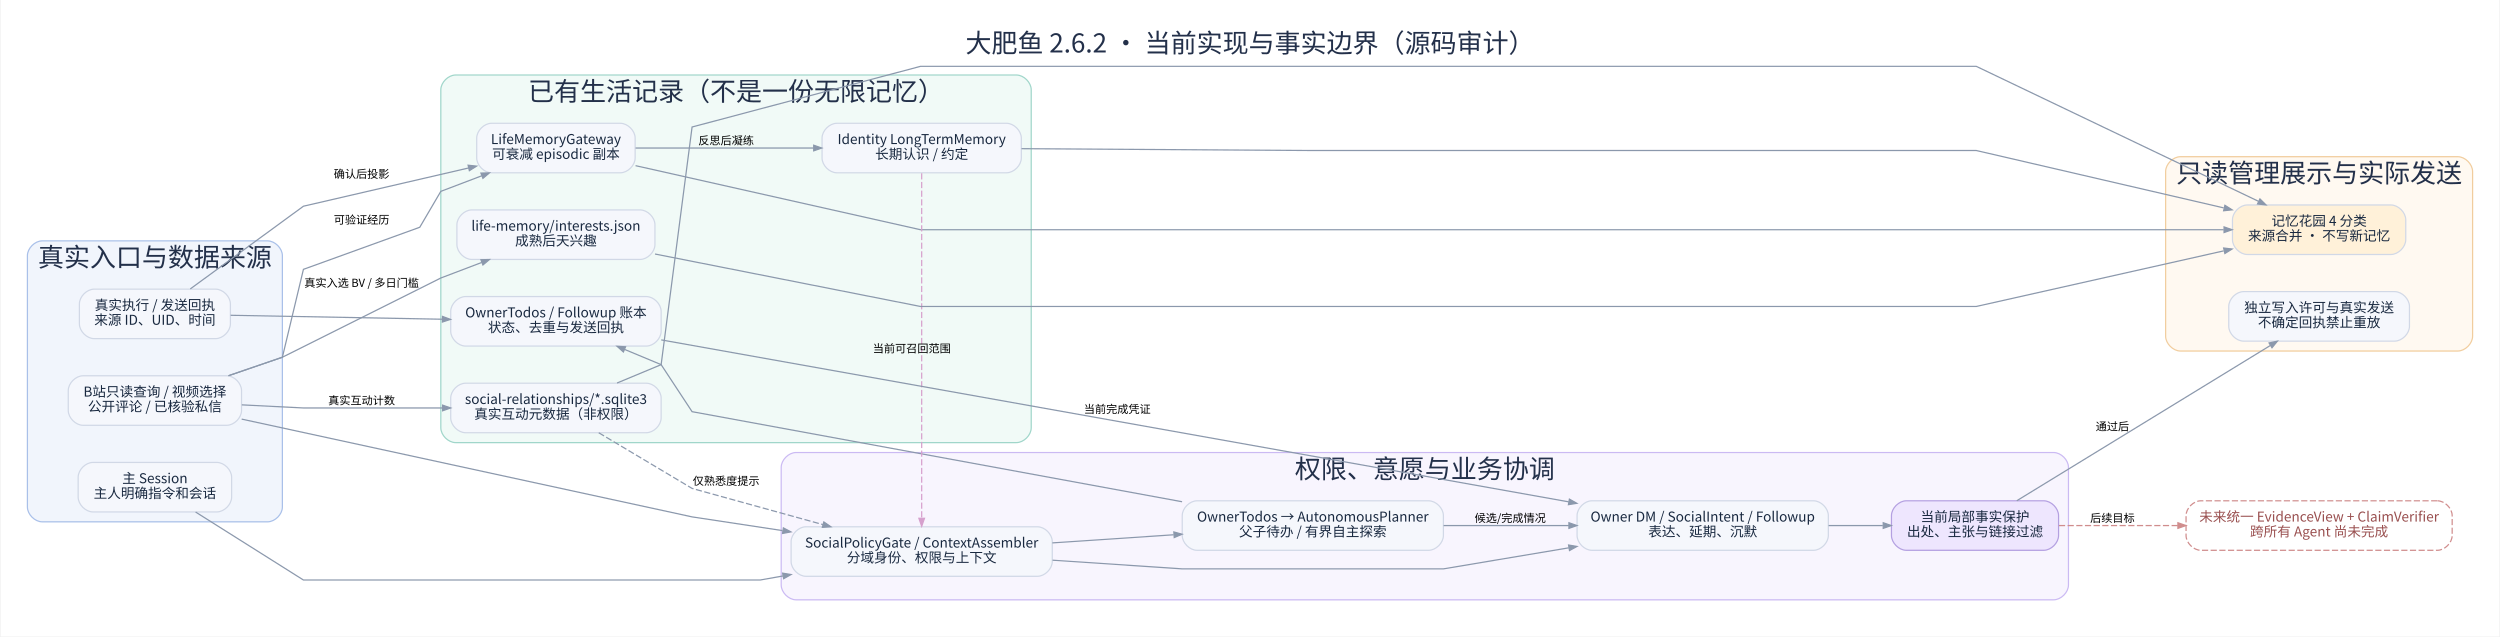
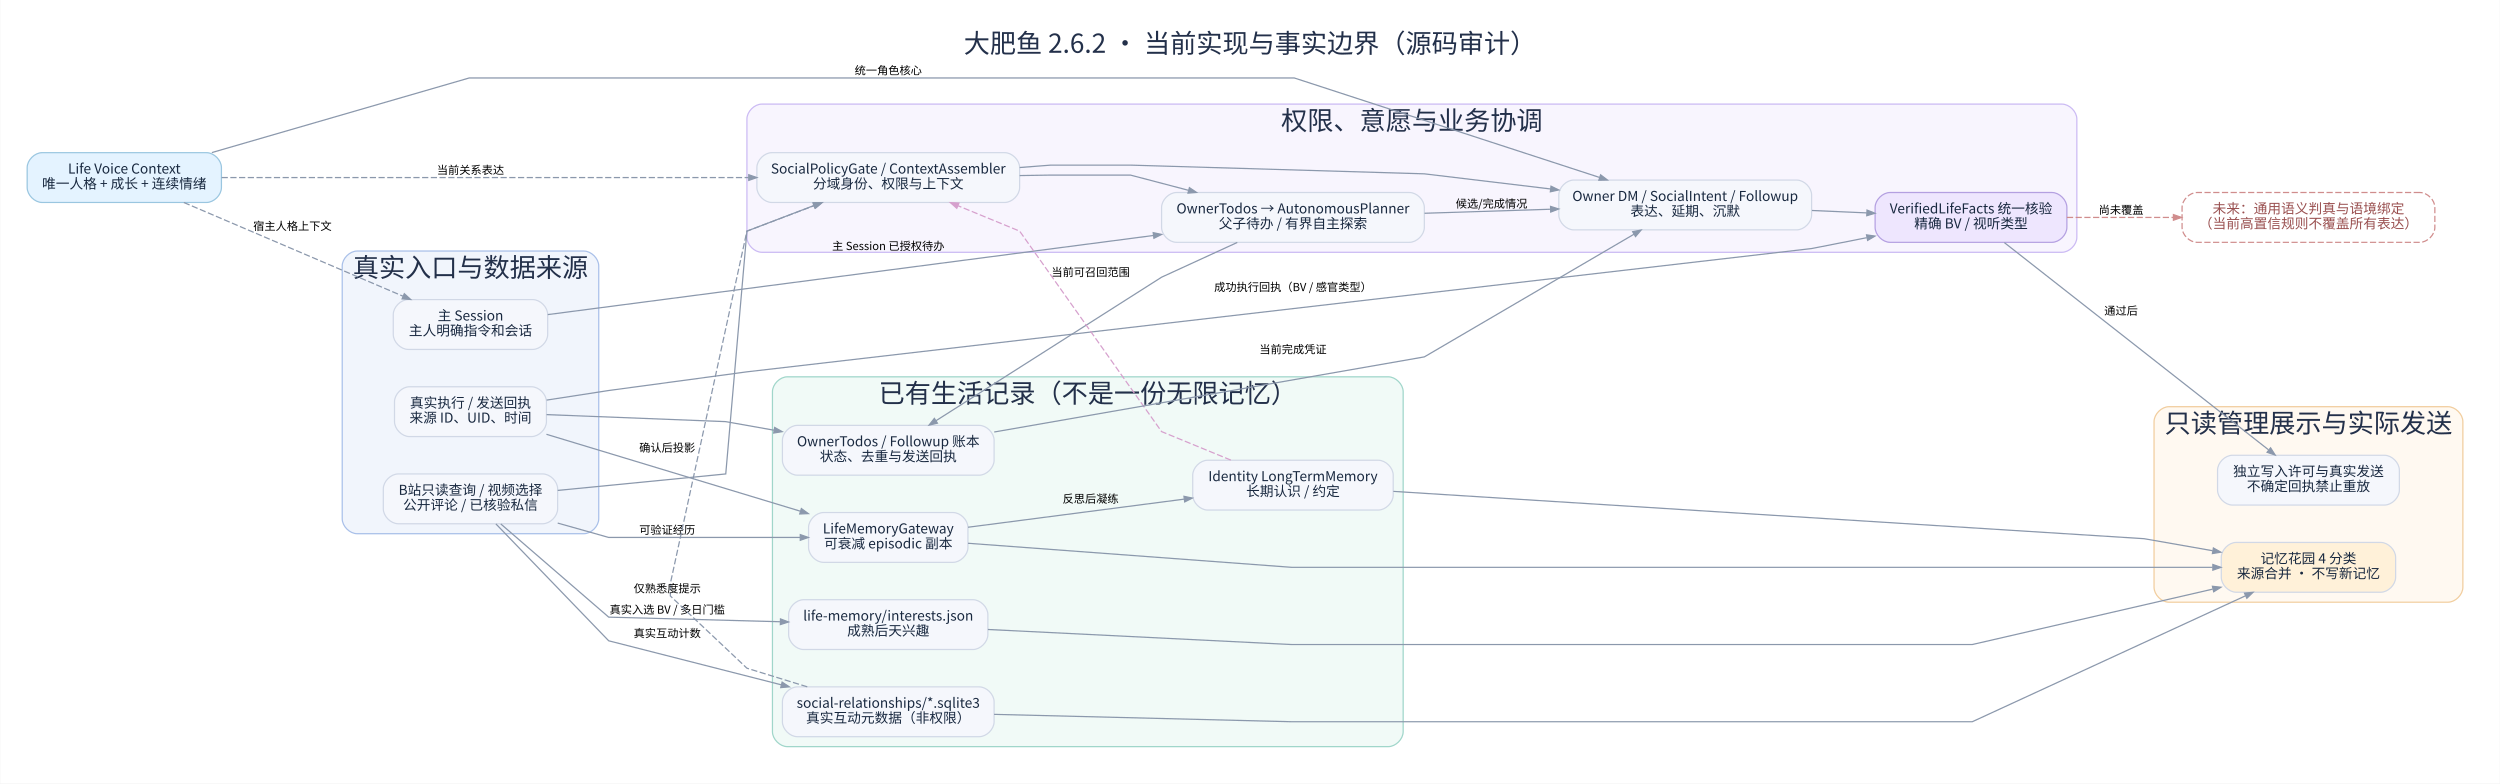
- <svg xmlns="http://www.w3.org/2000/svg" width="2019pt" height="514pt" viewBox="0.00 0.00 2018.70 514.20">
-   <g id="graph0" class="graph" transform="scale(1 1) rotate(0) translate(21.6 492.6)">
-     <polygon fill="#ffffff" stroke="transparent" points="-21.6,21.6 -21.6,-492.6 1997.1,-492.6 1997.1,21.6 -21.6,21.6" />
-     <text text-anchor="middle" x="987.75" y="-450.2" font-family="Noto Sans CJK SC" font-size="21.00" fill="#23304a">大肥鱼 2.6.2 · 当前实现与事实边界（源码审计）</text>
+ <svg xmlns="http://www.w3.org/2000/svg" width="2007pt" height="629pt" viewBox="0.00 0.00 2007.20 629.20">
+   <g id="graph0" class="graph" transform="scale(1 1) rotate(0) translate(21.6 607.6)">
+     <polygon fill="#ffffff" stroke="transparent" points="-21.6,21.6 -21.6,-607.6 1985.6,-607.6 1985.6,21.6 -21.6,21.6" />
+     <text text-anchor="middle" x="982" y="-565.2" font-family="Noto Sans CJK SC" font-size="21.00" fill="#23304a">大肥鱼 2.6.2 · 当前实现与事实边界（源码审计）</text>
    <g id="clust1" class="cluster">
-       <path fill="#f1f5fc" stroke="#a9c0e9" d="M12,-71C12,-71 194,-71 194,-71 200,-71 206,-77 206,-83 206,-83 206,-286 206,-286 206,-292 200,-298 194,-298 194,-298 12,-298 12,-298 6,-298 0,-292 0,-286 0,-286 0,-83 0,-83 0,-77 6,-71 12,-71" />
-       <text text-anchor="middle" x="103" y="-277.2" font-family="Noto Sans CJK SC" font-size="21.00" fill="#23304a">真实入口与数据来源</text>
+       <path fill="#f1f5fc" stroke="#a9c0e9" d="M265,-179C265,-179 447,-179 447,-179 453,-179 459,-185 459,-191 459,-191 459,-394 459,-394 459,-400 453,-406 447,-406 447,-406 265,-406 265,-406 259,-406 253,-400 253,-394 253,-394 253,-191 253,-191 253,-185 259,-179 265,-179" />
+       <text text-anchor="middle" x="356" y="-385.2" font-family="Noto Sans CJK SC" font-size="21.00" fill="#23304a">真实入口与数据来源</text>
    </g>
    <g id="clust2" class="cluster">
-       <path fill="#f8f5fe" stroke="#cbbaf3" d="M621,-8C621,-8 1637,-8 1637,-8 1643,-8 1649,-14 1649,-20 1649,-20 1649,-115 1649,-115 1649,-121 1643,-127 1637,-127 1637,-127 621,-127 621,-127 615,-127 609,-121 609,-115 609,-115 609,-20 609,-20 609,-14 615,-8 621,-8" />
-       <text text-anchor="middle" x="1129" y="-106.2" font-family="Noto Sans CJK SC" font-size="21.00" fill="#23304a">权限、意愿与业务协调</text>
+       <path fill="#f8f5fe" stroke="#cbbaf3" d="M590,-405C590,-405 1634,-405 1634,-405 1640,-405 1646,-411 1646,-417 1646,-417 1646,-512 1646,-512 1646,-518 1640,-524 1634,-524 1634,-524 590,-524 590,-524 584,-524 578,-518 578,-512 578,-512 578,-417 578,-417 578,-411 584,-405 590,-405" />
+       <text text-anchor="middle" x="1112" y="-503.2" font-family="Noto Sans CJK SC" font-size="21.00" fill="#23304a">权限、意愿与业务协调</text>
    </g>
    <g id="clust3" class="cluster">
-       <path fill="#f1faf7" stroke="#a0d6ca" d="M346,-135C346,-135 799,-135 799,-135 805,-135 811,-141 811,-147 811,-147 811,-420 811,-420 811,-426 805,-432 799,-432 799,-432 346,-432 346,-432 340,-432 334,-426 334,-420 334,-420 334,-147 334,-147 334,-141 340,-135 346,-135" />
-       <text text-anchor="middle" x="572.5" y="-411.2" font-family="Noto Sans CJK SC" font-size="21.00" fill="#23304a">已有生活记录（不是一份无限记忆）</text>
+       <path fill="#f1faf7" stroke="#a0d6ca" d="M610.5,-8C610.5,-8 1093,-8 1093,-8 1099,-8 1105,-14 1105,-20 1105,-20 1105,-293 1105,-293 1105,-299 1099,-305 1093,-305 1093,-305 610.5,-305 610.5,-305 604.5,-305 598.5,-299 598.5,-293 598.5,-293 598.5,-20 598.5,-20 598.5,-14 604.5,-8 610.5,-8" />
+       <text text-anchor="middle" x="851.75" y="-284.2" font-family="Noto Sans CJK SC" font-size="21.00" fill="#23304a">已有生活记录（不是一份无限记忆）</text>
    </g>
    <g id="clust4" class="cluster">
-       <path fill="#fff9f1" stroke="#f1cd9e" d="M1739.5,-209C1739.5,-209 1963.5,-209 1963.5,-209 1969.5,-209 1975.5,-215 1975.5,-221 1975.5,-221 1975.5,-354 1975.5,-354 1975.5,-360 1969.5,-366 1963.5,-366 1963.5,-366 1739.5,-366 1739.5,-366 1733.5,-366 1727.5,-360 1727.5,-354 1727.5,-354 1727.5,-221 1727.5,-221 1727.5,-215 1733.5,-209 1739.5,-209" />
-       <text text-anchor="middle" x="1851.5" y="-345.2" font-family="Noto Sans CJK SC" font-size="21.00" fill="#23304a">只读管理展示与实际发送</text>
+       <path fill="#fff9f1" stroke="#f1cd9e" d="M1720,-124C1720,-124 1944,-124 1944,-124 1950,-124 1956,-130 1956,-136 1956,-136 1956,-269 1956,-269 1956,-275 1950,-281 1944,-281 1944,-281 1720,-281 1720,-281 1714,-281 1708,-275 1708,-269 1708,-269 1708,-136 1708,-136 1708,-130 1714,-124 1720,-124" />
+       <text text-anchor="middle" x="1832" y="-260.2" font-family="Noto Sans CJK SC" font-size="21.00" fill="#23304a">只读管理展示与实际发送</text>
    </g>
    <g id="node1" class="node">
-       <path fill="#f5f7fc" stroke="#d1d8e6" d="M161,-189C161,-189 45,-189 45,-189 39,-189 33,-183 33,-177 33,-177 33,-161 33,-161 33,-155 39,-149 45,-149 45,-149 161,-149 161,-149 167,-149 173,-155 173,-161 173,-161 173,-177 173,-177 173,-183 167,-189 161,-189" />
-       <text text-anchor="middle" x="103" y="-172.2" font-family="Noto Sans CJK SC" font-size="11.00" fill="#18283f">B站只读查询 / 视频选择</text>
-       <text text-anchor="middle" x="103" y="-160.2" font-family="Noto Sans CJK SC" font-size="11.00" fill="#18283f">公开评论 / 已核验私信</text>
+       <path fill="#f5f7fc" stroke="#d1d8e6" d="M414,-227C414,-227 298,-227 298,-227 292,-227 286,-221 286,-215 286,-215 286,-199 286,-199 286,-193 292,-187 298,-187 298,-187 414,-187 414,-187 420,-187 426,-193 426,-199 426,-199 426,-215 426,-215 426,-221 420,-227 414,-227" />
+       <text text-anchor="middle" x="356" y="-210.2" font-family="Noto Sans CJK SC" font-size="11.00" fill="#18283f">B站只读查询 / 视频选择</text>
+       <text text-anchor="middle" x="356" y="-198.2" font-family="Noto Sans CJK SC" font-size="11.00" fill="#18283f">公开评论 / 已核验私信</text>
    </g>
    <g id="node4" class="node">
-       <path fill="#f5f7fc" stroke="#d1d8e6" d="M816,-67C816,-67 629,-67 629,-67 623,-67 617,-61 617,-55 617,-55 617,-39 617,-39 617,-33 623,-27 629,-27 629,-27 816,-27 816,-27 822,-27 828,-33 828,-39 828,-39 828,-55 828,-55 828,-61 822,-67 816,-67" />
-       <text text-anchor="middle" x="722.5" y="-50.2" font-family="Noto Sans CJK SC" font-size="11.00" fill="#18283f">SocialPolicyGate / ContextAssembler</text>
-       <text text-anchor="middle" x="722.5" y="-38.2" font-family="Noto Sans CJK SC" font-size="11.00" fill="#18283f">分域身份、权限与上下文</text>
+       <path fill="#f5f7fc" stroke="#d1d8e6" d="M785,-485C785,-485 598,-485 598,-485 592,-485 586,-479 586,-473 586,-473 586,-457 586,-457 586,-451 592,-445 598,-445 598,-445 785,-445 785,-445 791,-445 797,-451 797,-457 797,-457 797,-473 797,-473 797,-479 791,-485 785,-485" />
+       <text text-anchor="middle" x="691.5" y="-468.2" font-family="Noto Sans CJK SC" font-size="11.00" fill="#18283f">SocialPolicyGate / ContextAssembler</text>
+       <text text-anchor="middle" x="691.5" y="-456.2" font-family="Noto Sans CJK SC" font-size="11.00" fill="#18283f">分域身份、权限与上下文</text>
    </g>
    <g id="edge1" class="edge">
-       <path fill="none" stroke="#8b98ac" d="M173.09,-154C295.34,-127.46 537,-75 537,-75 537,-75 571.14,-69.82 610.06,-63.91" />
-       <polygon fill="#8b98ac" stroke="#8b98ac" points="610.77,-66.11 616.85,-62.88 610.08,-61.61 610.77,-66.11" />
+       <path fill="none" stroke="#8b98ac" d="M426.07,-213.77C485.25,-219.57 561,-227 561,-227 561,-227 578,-422 578,-422 578,-422 604.44,-432.11 631.69,-442.52" />
+       <polygon fill="#8b98ac" stroke="#8b98ac" points="630.99,-444.69 637.87,-444.88 632.61,-440.44 630.99,-444.69" />
    </g>
    <g id="node8" class="node">
-       <path fill="#f5f7fc" stroke="#d1d8e6" d="M479,-393C479,-393 375,-393 375,-393 369,-393 363,-387 363,-381 363,-381 363,-365 363,-365 363,-359 369,-353 375,-353 375,-353 479,-353 479,-353 485,-353 491,-359 491,-365 491,-365 491,-381 491,-381 491,-387 485,-393 479,-393" />
-       <text text-anchor="middle" x="427" y="-376.2" font-family="Noto Sans CJK SC" font-size="11.00" fill="#18283f">LifeMemoryGateway</text>
-       <text text-anchor="middle" x="427" y="-364.2" font-family="Noto Sans CJK SC" font-size="11.00" fill="#18283f">可衰减 episodic 副本</text>
+       <path fill="#f5f7fc" stroke="#d1d8e6" d="M743.5,-196C743.5,-196 639.5,-196 639.5,-196 633.5,-196 627.5,-190 627.5,-184 627.5,-184 627.5,-168 627.5,-168 627.5,-162 633.5,-156 639.5,-156 639.5,-156 743.5,-156 743.5,-156 749.5,-156 755.5,-162 755.5,-168 755.5,-168 755.5,-184 755.5,-184 755.5,-190 749.5,-196 743.5,-196" />
+       <text text-anchor="middle" x="691.5" y="-179.2" font-family="Noto Sans CJK SC" font-size="11.00" fill="#18283f">LifeMemoryGateway</text>
+       <text text-anchor="middle" x="691.5" y="-167.2" font-family="Noto Sans CJK SC" font-size="11.00" fill="#18283f">可衰减 episodic 副本</text>
    </g>
    <g id="edge5" class="edge">
-       <path fill="none" stroke="#8b98ac" d="M162.45,-189.06C185.24,-196.88 206,-204 206,-204 206,-204 223,-275 223,-275 223,-275 317,-309 317,-309 317,-309 334,-338 334,-338 334,-338 349.12,-343.75 367.09,-350.59" />
-       <polygon fill="#8b98ac" stroke="#8b98ac" points="366.4,-352.76 373.28,-352.94 368.02,-348.51 366.4,-352.76" />
-       <text text-anchor="middle" x="270" y="-311.8" font-family="Noto Sans CJK SC" font-size="9.00">可验证经历</text>
+       <path fill="none" stroke="#8b98ac" d="M426.04,-187.54C448.14,-181.31 467,-176 467,-176 467,-176 555.1,-176 620.68,-176" />
+       <polygon fill="#8b98ac" stroke="#8b98ac" points="620.85,-178.28 627.35,-176 620.85,-173.73 620.85,-178.28" />
+       <text text-anchor="middle" x="514" y="-178.8" font-family="Noto Sans CJK SC" font-size="9.00">可验证经历</text>
    </g>
    <g id="node10" class="node">
-       <path fill="#f5f7fc" stroke="#d1d8e6" d="M495,-323C495,-323 359,-323 359,-323 353,-323 347,-317 347,-311 347,-311 347,-295 347,-295 347,-289 353,-283 359,-283 359,-283 495,-283 495,-283 501,-283 507,-289 507,-295 507,-295 507,-311 507,-311 507,-317 501,-323 495,-323" />
-       <text text-anchor="middle" x="427" y="-306.2" font-family="Noto Sans CJK SC" font-size="11.00" fill="#18283f">life-memory/interests.json</text>
-       <text text-anchor="middle" x="427" y="-294.2" font-family="Noto Sans CJK SC" font-size="11.00" fill="#18283f">成熟后天兴趣</text>
+       <path fill="#f5f7fc" stroke="#d1d8e6" d="M759.5,-126C759.5,-126 623.5,-126 623.5,-126 617.5,-126 611.5,-120 611.5,-114 611.5,-114 611.5,-98 611.5,-98 611.5,-92 617.5,-86 623.5,-86 623.5,-86 759.5,-86 759.5,-86 765.5,-86 771.5,-92 771.5,-98 771.5,-98 771.5,-114 771.5,-114 771.5,-120 765.5,-126 759.5,-126" />
+       <text text-anchor="middle" x="691.5" y="-109.2" font-family="Noto Sans CJK SC" font-size="11.00" fill="#18283f">life-memory/interests.json</text>
+       <text text-anchor="middle" x="691.5" y="-97.2" font-family="Noto Sans CJK SC" font-size="11.00" fill="#18283f">成熟后天兴趣</text>
    </g>
    <g id="edge11" class="edge">
-       <path fill="none" stroke="#8b98ac" d="M162.45,-189.06C185.24,-196.88 206,-204 206,-204 206,-204 334,-268 334,-268 334,-268 349.12,-273.75 367.09,-280.59" />
-       <polygon fill="#8b98ac" stroke="#8b98ac" points="366.4,-282.76 373.28,-282.94 368.02,-278.51 366.4,-282.76" />
-       <text text-anchor="middle" x="270" y="-260.8" font-family="Noto Sans CJK SC" font-size="9.00">真实入选 BV / 多日门槛</text>
+       <path fill="none" stroke="#8b98ac" d="M380.33,-186.85C412.62,-158.97 467,-112 467,-112 467,-112 541.56,-110 604.55,-108.31" />
+       <polygon fill="#8b98ac" stroke="#8b98ac" points="604.95,-110.57 611.39,-108.12 604.83,-106.02 604.95,-110.57" />
+       <text text-anchor="middle" x="514" y="-114.8" font-family="Noto Sans CJK SC" font-size="9.00">真实入选 BV / 多日门槛</text>
    </g>
    <g id="node11" class="node">
-       <path fill="#f5f7fc" stroke="#d1d8e6" d="M500,-183C500,-183 354,-183 354,-183 348,-183 342,-177 342,-171 342,-171 342,-155 342,-155 342,-149 348,-143 354,-143 354,-143 500,-143 500,-143 506,-143 512,-149 512,-155 512,-155 512,-171 512,-171 512,-177 506,-183 500,-183" />
-       <text text-anchor="middle" x="427" y="-166.2" font-family="Noto Sans CJK SC" font-size="11.00" fill="#18283f">social-relationships/*.sqlite3</text>
-       <text text-anchor="middle" x="427" y="-154.2" font-family="Noto Sans CJK SC" font-size="11.00" fill="#18283f">真实互动元数据（非权限）</text>
+       <path fill="#f5f7fc" stroke="#d1d8e6" d="M764.5,-56C764.5,-56 618.5,-56 618.5,-56 612.5,-56 606.5,-50 606.5,-44 606.5,-44 606.5,-28 606.5,-28 606.5,-22 612.5,-16 618.5,-16 618.5,-16 764.5,-16 764.5,-16 770.5,-16 776.5,-22 776.5,-28 776.5,-28 776.5,-44 776.5,-44 776.5,-50 770.5,-56 764.5,-56" />
+       <text text-anchor="middle" x="691.5" y="-39.2" font-family="Noto Sans CJK SC" font-size="11.00" fill="#18283f">social-relationships/*.sqlite3</text>
+       <text text-anchor="middle" x="691.5" y="-27.2" font-family="Noto Sans CJK SC" font-size="11.00" fill="#18283f">真实互动元数据（非权限）</text>
    </g>
    <g id="edge12" class="edge">
-       <path fill="none" stroke="#8b98ac" d="M173.22,-165.51C199.4,-164.19 223,-163 223,-163 223,-163 281.29,-163 335.39,-163" />
-       <polygon fill="#8b98ac" stroke="#8b98ac" points="335.47,-165.28 341.97,-163 335.47,-160.73 335.47,-165.28" />
-       <text text-anchor="middle" x="270" y="-165.8" font-family="Noto Sans CJK SC" font-size="9.00">真实互动计数</text>
+       <path fill="none" stroke="#8b98ac" d="M376.41,-186.88C407.99,-154.15 467,-93 467,-93 467,-93 542.35,-73.78 605.55,-57.66" />
+       <polygon fill="#8b98ac" stroke="#8b98ac" points="606.28,-59.83 612.02,-56.02 605.16,-55.42 606.28,-59.83" />
+       <text text-anchor="middle" x="514" y="-95.8" font-family="Noto Sans CJK SC" font-size="9.00">真实互动计数</text>
    </g>
    <g id="node2" class="node">
-       <path fill="#f5f7fc" stroke="#d1d8e6" d="M153,-119C153,-119 53,-119 53,-119 47,-119 41,-113 41,-107 41,-107 41,-91 41,-91 41,-85 47,-79 53,-79 53,-79 153,-79 153,-79 159,-79 165,-85 165,-91 165,-91 165,-107 165,-107 165,-113 159,-119 153,-119" />
-       <text text-anchor="middle" x="103" y="-102.2" font-family="Noto Sans CJK SC" font-size="11.00" fill="#18283f">主 Session</text>
-       <text text-anchor="middle" x="103" y="-90.2" font-family="Noto Sans CJK SC" font-size="11.00" fill="#18283f">主人明确指令和会话</text>
+       <path fill="#f5f7fc" stroke="#d1d8e6" d="M406,-367C406,-367 306,-367 306,-367 300,-367 294,-361 294,-355 294,-355 294,-339 294,-339 294,-333 300,-327 306,-327 306,-327 406,-327 406,-327 412,-327 418,-333 418,-339 418,-339 418,-355 418,-355 418,-361 412,-367 406,-367" />
+       <text text-anchor="middle" x="356" y="-350.2" font-family="Noto Sans CJK SC" font-size="11.00" fill="#18283f">主 Session</text>
+       <text text-anchor="middle" x="356" y="-338.2" font-family="Noto Sans CJK SC" font-size="11.00" fill="#18283f">主人明确指令和会话</text>
+     </g>
+     <g id="node5" class="node">
+       <path fill="#f5f7fc" stroke="#d1d8e6" d="M1110,-453C1110,-453 923,-453 923,-453 917,-453 911,-447 911,-441 911,-441 911,-425 911,-425 911,-419 917,-413 923,-413 923,-413 1110,-413 1110,-413 1116,-413 1122,-419 1122,-425 1122,-425 1122,-441 1122,-441 1122,-447 1116,-453 1110,-453" />
+       <text text-anchor="middle" x="1016.5" y="-436.2" font-family="Noto Sans CJK SC" font-size="11.00" fill="#18283f">OwnerTodos → AutonomousPlanner</text>
+       <text text-anchor="middle" x="1016.5" y="-424.2" font-family="Noto Sans CJK SC" font-size="11.00" fill="#18283f">父子待办 / 有界自主探索</text>
    </g>
    <g id="edge2" class="edge">
-       <path fill="none" stroke="#8b98ac" d="M135.89,-78.9C171.14,-56.69 223,-24 223,-24 223,-24 592,-24 592,-24 592,-24 599.29,-25.3 610.42,-27.27" />
-       <polygon fill="#8b98ac" stroke="#8b98ac" points="610.17,-29.54 616.97,-28.43 610.97,-25.06 610.17,-29.54" />
+       <path fill="none" stroke="#8b98ac" d="M418.06,-354.97C528.86,-369.44 764.45,-400.21 904.41,-418.49" />
+       <polygon fill="#8b98ac" stroke="#8b98ac" points="904.26,-420.77 911,-419.35 904.85,-416.25 904.26,-420.77" />
+       <text text-anchor="middle" x="691.5" y="-406.8" font-family="Noto Sans CJK SC" font-size="9.00">主 Session 已授权待办</text>
    </g>
    <g id="node3" class="node">
-       <path fill="#f5f7fc" stroke="#d1d8e6" d="M152,-259C152,-259 54,-259 54,-259 48,-259 42,-253 42,-247 42,-247 42,-231 42,-231 42,-225 48,-219 54,-219 54,-219 152,-219 152,-219 158,-219 164,-225 164,-231 164,-231 164,-247 164,-247 164,-253 158,-259 152,-259" />
-       <text text-anchor="middle" x="103" y="-242.2" font-family="Noto Sans CJK SC" font-size="11.00" fill="#18283f">真实执行 / 发送回执</text>
-       <text text-anchor="middle" x="103" y="-230.2" font-family="Noto Sans CJK SC" font-size="11.00" fill="#18283f">来源 ID、UID、时间</text>
+       <path fill="#f5f7fc" stroke="#d1d8e6" d="M405,-297C405,-297 307,-297 307,-297 301,-297 295,-291 295,-285 295,-285 295,-269 295,-269 295,-263 301,-257 307,-257 307,-257 405,-257 405,-257 411,-257 417,-263 417,-269 417,-269 417,-285 417,-285 417,-291 411,-297 405,-297" />
+       <text text-anchor="middle" x="356" y="-280.2" font-family="Noto Sans CJK SC" font-size="11.00" fill="#18283f">真实执行 / 发送回执</text>
+       <text text-anchor="middle" x="356" y="-268.2" font-family="Noto Sans CJK SC" font-size="11.00" fill="#18283f">来源 ID、UID、时间</text>
+     </g>
+     <g id="node7" class="node">
+       <path fill="#eee6fe" stroke="#b4a0e1" d="M1626,-453C1626,-453 1496,-453 1496,-453 1490,-453 1484,-447 1484,-441 1484,-441 1484,-425 1484,-425 1484,-419 1490,-413 1496,-413 1496,-413 1626,-413 1626,-413 1632,-413 1638,-419 1638,-425 1638,-425 1638,-441 1638,-441 1638,-447 1632,-453 1626,-453" />
+       <text text-anchor="middle" x="1561" y="-436.2" font-family="Noto Sans CJK SC" font-size="11.00" fill="#18283f">VerifiedLifeFacts 统一核验</text>
+       <text text-anchor="middle" x="1561" y="-424.2" font-family="Noto Sans CJK SC" font-size="11.00" fill="#18283f">精确 BV / 视听类型</text>
+     </g>
+     <g id="edge17" class="edge">
+       <path fill="none" stroke="#8b98ac" d="M417.15,-286.3C442.83,-290.26 467,-294 467,-294 467,-294 578,-309 578,-309 578,-309 1433,-408 1433,-408 1433,-408 1453.12,-411.96 1477.34,-416.73" />
+       <polygon fill="#8b98ac" stroke="#8b98ac" points="1477.11,-419 1483.92,-418.02 1477.99,-414.54 1477.11,-419" />
+       <text text-anchor="middle" x="1016.5" y="-373.8" font-family="Noto Sans CJK SC" font-size="9.00">成功执行回执（BV / 感官类型）</text>
    </g>
    <g id="edge6" class="edge">
-       <path fill="none" stroke="#8b98ac" d="M131.6,-259.18C166.75,-284.88 223,-326 223,-326 223,-326 297.74,-343.31 356.52,-356.91" />
-       <polygon fill="#8b98ac" stroke="#8b98ac" points="356.04,-359.14 362.88,-358.39 357.06,-354.7 356.04,-359.14" />
-       <text text-anchor="middle" x="270" y="-348.8" font-family="Noto Sans CJK SC" font-size="9.00">确认后投影</text>
+       <path fill="none" stroke="#8b98ac" d="M417.01,-258.83C474.28,-241.48 560.52,-215.36 620.8,-197.11" />
+       <polygon fill="#8b98ac" stroke="#8b98ac" points="621.73,-199.21 627.29,-195.14 620.41,-194.85 621.73,-199.21" />
+       <text text-anchor="middle" x="514" y="-244.8" font-family="Noto Sans CJK SC" font-size="9.00">确认后投影</text>
    </g>
    <g id="node12" class="node">
-       <path fill="#f5f7fc" stroke="#d1d8e6" d="M500,-253C500,-253 354,-253 354,-253 348,-253 342,-247 342,-241 342,-241 342,-225 342,-225 342,-219 348,-213 354,-213 354,-213 500,-213 500,-213 506,-213 512,-219 512,-225 512,-225 512,-241 512,-241 512,-247 506,-253 500,-253" />
-       <text text-anchor="middle" x="427" y="-236.2" font-family="Noto Sans CJK SC" font-size="11.00" fill="#18283f">OwnerTodos / Followup 账本</text>
-       <text text-anchor="middle" x="427" y="-224.2" font-family="Noto Sans CJK SC" font-size="11.00" fill="#18283f">状态、去重与发送回执</text>
+       <path fill="#f5f7fc" stroke="#d1d8e6" d="M764.5,-266C764.5,-266 618.5,-266 618.5,-266 612.5,-266 606.5,-260 606.5,-254 606.5,-254 606.5,-238 606.5,-238 606.5,-232 612.5,-226 618.5,-226 618.5,-226 764.5,-226 764.5,-226 770.5,-226 776.5,-232 776.5,-238 776.5,-238 776.5,-254 776.5,-254 776.5,-260 770.5,-266 764.5,-266" />
+       <text text-anchor="middle" x="691.5" y="-249.2" font-family="Noto Sans CJK SC" font-size="11.00" fill="#18283f">OwnerTodos / Followup 账本</text>
+       <text text-anchor="middle" x="691.5" y="-237.2" font-family="Noto Sans CJK SC" font-size="11.00" fill="#18283f">状态、去重与发送回执</text>
    </g>
    <g id="edge7" class="edge">
-       <path fill="none" stroke="#8b98ac" d="M164.19,-237.88C212.29,-236.98 280.48,-235.71 335.21,-234.69" />
-       <polygon fill="#8b98ac" stroke="#8b98ac" points="335.36,-236.96 341.82,-234.57 335.28,-232.42 335.36,-236.96" />
-     </g>
-     <g id="node5" class="node">
-       <path fill="#f5f7fc" stroke="#d1d8e6" d="M1132,-88C1132,-88 945,-88 945,-88 939,-88 933,-82 933,-76 933,-76 933,-60 933,-60 933,-54 939,-48 945,-48 945,-48 1132,-48 1132,-48 1138,-48 1144,-54 1144,-60 1144,-60 1144,-76 1144,-76 1144,-82 1138,-88 1132,-88" />
-       <text text-anchor="middle" x="1038.5" y="-71.2" font-family="Noto Sans CJK SC" font-size="11.00" fill="#18283f">OwnerTodos → AutonomousPlanner</text>
-       <text text-anchor="middle" x="1038.5" y="-59.2" font-family="Noto Sans CJK SC" font-size="11.00" fill="#18283f">父子待办 / 有界自主探索</text>
+       <path fill="none" stroke="#8b98ac" d="M417.1,-274.64C477.28,-272.28 561,-269 561,-269 561,-269 578.03,-265.98 599.74,-262.12" />
+       <polygon fill="#8b98ac" stroke="#8b98ac" points="600.29,-264.33 606.29,-260.96 599.5,-259.85 600.29,-264.33" />
    </g>
    <g id="edge3" class="edge">
-       <path fill="none" stroke="#8b98ac" d="M828.06,-53.99C859.54,-56.1 894.19,-58.42 926.1,-60.55" />
-       <polygon fill="#8b98ac" stroke="#8b98ac" points="926.23,-62.84 932.86,-61 926.53,-58.3 926.23,-62.84" />
+       <path fill="none" stroke="#8b98ac" d="M797.03,-466.61C811.76,-466.84 822,-467 822,-467 822,-467 886,-467 886,-467 886,-467 907.25,-461.42 932.54,-454.78" />
+       <polygon fill="#8b98ac" stroke="#8b98ac" points="933.34,-456.92 939.05,-453.07 932.18,-452.52 933.34,-456.92" />
    </g>
    <g id="node6" class="node">
-       <path fill="#f5f7fc" stroke="#d1d8e6" d="M1443,-88C1443,-88 1264,-88 1264,-88 1258,-88 1252,-82 1252,-76 1252,-76 1252,-60 1252,-60 1252,-54 1258,-48 1264,-48 1264,-48 1443,-48 1443,-48 1449,-48 1455,-54 1455,-60 1455,-60 1455,-76 1455,-76 1455,-82 1449,-88 1443,-88" />
-       <text text-anchor="middle" x="1353.5" y="-71.2" font-family="Noto Sans CJK SC" font-size="11.00" fill="#18283f">Owner DM / SocialIntent / Followup</text>
-       <text text-anchor="middle" x="1353.5" y="-59.2" font-family="Noto Sans CJK SC" font-size="11.00" fill="#18283f">表达、延期、沉默</text>
+       <path fill="#f5f7fc" stroke="#d1d8e6" d="M1421,-463C1421,-463 1242,-463 1242,-463 1236,-463 1230,-457 1230,-451 1230,-451 1230,-435 1230,-435 1230,-429 1236,-423 1242,-423 1242,-423 1421,-423 1421,-423 1427,-423 1433,-429 1433,-435 1433,-435 1433,-451 1433,-451 1433,-457 1427,-463 1421,-463" />
+       <text text-anchor="middle" x="1331.5" y="-446.2" font-family="Noto Sans CJK SC" font-size="11.00" fill="#18283f">Owner DM / SocialIntent / Followup</text>
+       <text text-anchor="middle" x="1331.5" y="-434.2" font-family="Noto Sans CJK SC" font-size="11.00" fill="#18283f">表达、延期、沉默</text>
    </g>
    <g id="edge4" class="edge">
-       <path fill="none" stroke="#8b98ac" d="M828.25,-40C880.62,-36.5 933,-33 933,-33 933,-33 1144,-33 1144,-33 1144,-33 1194.21,-41.43 1245.35,-50.01" />
-       <polygon fill="#8b98ac" stroke="#8b98ac" points="1245.13,-52.28 1251.91,-51.12 1245.88,-47.8 1245.13,-52.28" />
+       <path fill="none" stroke="#8b98ac" d="M797.03,-473.07C811.76,-474.21 822,-475 822,-475 822,-475 886,-475 886,-475 886,-475 1122,-468 1122,-468 1122,-468 1172.21,-461.98 1223.35,-455.85" />
+       <polygon fill="#8b98ac" stroke="#8b98ac" points="1223.73,-458.09 1229.91,-455.06 1223.19,-453.58 1223.73,-458.09" />
    </g>
    <g id="edge9" class="edge">
-       <path fill="none" stroke="#8b98ac" d="M1144.16,-68C1176.73,-68 1212.68,-68 1245.42,-68" />
-       <polygon fill="#8b98ac" stroke="#8b98ac" points="1245.42,-70.28 1251.92,-68 1245.42,-65.73 1245.42,-70.28" />
-       <text text-anchor="middle" x="1198" y="-70.8" font-family="Noto Sans CJK SC" font-size="9.00">候选/完成情况</text>
+       <path fill="none" stroke="#8b98ac" d="M1122.16,-436.34C1154.73,-437.38 1190.68,-438.53 1223.42,-439.58" />
+       <polygon fill="#8b98ac" stroke="#8b98ac" points="1223.35,-441.85 1229.92,-439.79 1223.5,-437.31 1223.35,-441.85" />
+       <text text-anchor="middle" x="1176" y="-440.8" font-family="Noto Sans CJK SC" font-size="9.00">候选/完成情况</text>
    </g>
    <g id="edge8" class="edge">
-       <path fill="none" stroke="#8b98ac" d="M932.88,-87.23C786.16,-114.2 537,-160 537,-160 537,-160 512,-198 512,-198 512,-198 498.55,-203.6 482.42,-210.32" />
-       <polygon fill="#8b98ac" stroke="#8b98ac" points="481.5,-208.24 476.38,-212.84 483.25,-212.44 481.5,-208.24" />
-     </g>
-     <g id="node7" class="node">
-       <path fill="#eee6fe" stroke="#b4a0e1" d="M1629,-88C1629,-88 1518,-88 1518,-88 1512,-88 1506,-82 1506,-76 1506,-76 1506,-60 1506,-60 1506,-54 1512,-48 1518,-48 1518,-48 1629,-48 1629,-48 1635,-48 1641,-54 1641,-60 1641,-60 1641,-76 1641,-76 1641,-82 1635,-88 1629,-88" />
-       <text text-anchor="middle" x="1573.5" y="-71.2" font-family="Noto Sans CJK SC" font-size="11.00" fill="#18283f">当前局部事实保护</text>
-       <text text-anchor="middle" x="1573.5" y="-59.2" font-family="Noto Sans CJK SC" font-size="11.00" fill="#18283f">出处、主张与链接过滤</text>
-     </g>
-     <g id="edge17" class="edge">
-       <path fill="none" stroke="#8b98ac" d="M1455.2,-68C1469.97,-68 1484.94,-68 1499.02,-68" />
-       <polygon fill="#8b98ac" stroke="#8b98ac" points="1499.35,-70.28 1505.85,-68 1499.35,-65.73 1499.35,-70.28" />
+       <path fill="none" stroke="#8b98ac" d="M971.79,-412.92C943.15,-399.77 911,-385 911,-385 911,-385 792.15,-309.4 729.76,-269.7" />
+       <polygon fill="#8b98ac" stroke="#8b98ac" points="730.98,-267.78 724.27,-266.21 728.53,-271.62 730.98,-267.78" />
+     </g>
+     <g id="edge18" class="edge">
+       <path fill="none" stroke="#8b98ac" d="M1433.28,-438.57C1448.02,-437.92 1463.05,-437.26 1477.37,-436.63" />
+       <polygon fill="#8b98ac" stroke="#8b98ac" points="1477.5,-438.9 1483.9,-436.35 1477.3,-434.36 1477.5,-438.9" />
    </g>
    <g id="node14" class="node">
-       <path fill="#f5f7fc" stroke="#d1d8e6" d="M1912.5,-257C1912.5,-257 1790.5,-257 1790.5,-257 1784.5,-257 1778.5,-251 1778.5,-245 1778.5,-245 1778.5,-229 1778.5,-229 1778.5,-223 1784.5,-217 1790.5,-217 1790.5,-217 1912.5,-217 1912.5,-217 1918.5,-217 1924.5,-223 1924.5,-229 1924.5,-229 1924.5,-245 1924.5,-245 1924.5,-251 1918.5,-257 1912.5,-257" />
-       <text text-anchor="middle" x="1851.5" y="-240.2" font-family="Noto Sans CJK SC" font-size="11.00" fill="#18283f">独立写入许可与真实发送</text>
-       <text text-anchor="middle" x="1851.5" y="-228.2" font-family="Noto Sans CJK SC" font-size="11.00" fill="#18283f">不确定回执禁止重放</text>
-     </g>
-     <g id="edge18" class="edge">
-       <path fill="none" stroke="#8b98ac" d="M1607.24,-88.05C1658.5,-119.43 1757.43,-180.01 1812.01,-213.43" />
-       <polygon fill="#8b98ac" stroke="#8b98ac" points="1811.07,-215.52 1817.8,-216.98 1813.44,-211.64 1811.07,-215.52" />
-       <text text-anchor="middle" x="1684.5" y="-144.8" font-family="Noto Sans CJK SC" font-size="9.00">通过后</text>
+       <path fill="#f5f7fc" stroke="#d1d8e6" d="M1893,-242C1893,-242 1771,-242 1771,-242 1765,-242 1759,-236 1759,-230 1759,-230 1759,-214 1759,-214 1759,-208 1765,-202 1771,-202 1771,-202 1893,-202 1893,-202 1899,-202 1905,-208 1905,-214 1905,-214 1905,-230 1905,-230 1905,-236 1899,-242 1893,-242" />
+       <text text-anchor="middle" x="1832" y="-225.2" font-family="Noto Sans CJK SC" font-size="11.00" fill="#18283f">独立写入许可与真实发送</text>
+       <text text-anchor="middle" x="1832" y="-213.2" font-family="Noto Sans CJK SC" font-size="11.00" fill="#18283f">不确定回执禁止重放</text>
+     </g>
+     <g id="edge19" class="edge">
+       <path fill="none" stroke="#8b98ac" d="M1587.79,-412.77C1637.5,-373.78 1746.38,-288.37 1799.97,-246.34" />
+       <polygon fill="#8b98ac" stroke="#8b98ac" points="1801.57,-247.97 1805.29,-242.17 1798.77,-244.39 1801.57,-247.97" />
+       <text text-anchor="middle" x="1681.5" y="-354.8" font-family="Noto Sans CJK SC" font-size="9.00">通过后</text>
+     </g>
+     <g id="node16" class="node">
+       <path fill="none" stroke="#d08d8d" stroke-dasharray="5,2" d="M1921.5,-453C1921.5,-453 1742.5,-453 1742.5,-453 1736.5,-453 1730.5,-447 1730.5,-441 1730.5,-441 1730.5,-425 1730.5,-425 1730.5,-419 1736.5,-413 1742.5,-413 1742.5,-413 1921.5,-413 1921.5,-413 1927.5,-413 1933.5,-419 1933.5,-425 1933.5,-425 1933.5,-441 1933.5,-441 1933.5,-447 1927.5,-453 1921.5,-453" />
+       <text text-anchor="middle" x="1832" y="-436.2" font-family="Noto Sans CJK SC" font-size="11.00" fill="#994f4f">未来：通用语义判真与语境绑定</text>
+       <text text-anchor="middle" x="1832" y="-424.2" font-family="Noto Sans CJK SC" font-size="11.00" fill="#994f4f">（当前高置信规则不覆盖所有表达）</text>
+     </g>
+     <g id="edge26" class="edge">
+       <path fill="none" stroke="#d08d8d" stroke-dasharray="5,2" d="M1638.01,-433C1664.47,-433 1694.69,-433 1723.23,-433" />
+       <polygon fill="#d08d8d" stroke="#d08d8d" points="1723.56,-435.28 1730.06,-433 1723.56,-430.73 1723.56,-435.28" />
+       <text text-anchor="middle" x="1681.5" y="-435.8" font-family="Noto Sans CJK SC" font-size="9.00">尚未覆盖</text>
+     </g>
+     <g id="node9" class="node">
+       <path fill="#f5f7fc" stroke="#d1d8e6" d="M1085,-238C1085,-238 948,-238 948,-238 942,-238 936,-232 936,-226 936,-226 936,-210 936,-210 936,-204 942,-198 948,-198 948,-198 1085,-198 1085,-198 1091,-198 1097,-204 1097,-210 1097,-210 1097,-226 1097,-226 1097,-232 1091,-238 1085,-238" />
+       <text text-anchor="middle" x="1016.5" y="-221.2" font-family="Noto Sans CJK SC" font-size="11.00" fill="#18283f">Identity LongTermMemory</text>
+       <text text-anchor="middle" x="1016.5" y="-209.2" font-family="Noto Sans CJK SC" font-size="11.00" fill="#18283f">长期认识 / 约定</text>
+     </g>
+     <g id="edge10" class="edge">
+       <path fill="none" stroke="#8b98ac" d="M755.54,-184.2C805.03,-190.63 874.46,-199.66 929.12,-206.77" />
+       <polygon fill="#8b98ac" stroke="#8b98ac" points="928.97,-209.04 935.71,-207.62 929.56,-204.53 928.97,-209.04" />
+       <text text-anchor="middle" x="854" y="-203.8" font-family="Noto Sans CJK SC" font-size="9.00">反思后凝练</text>
+     </g>
+     <g id="node13" class="node">
+       <path fill="#fff1d9" stroke="#d1d8e6" d="M1890,-172C1890,-172 1774,-172 1774,-172 1768,-172 1762,-166 1762,-160 1762,-160 1762,-144 1762,-144 1762,-138 1768,-132 1774,-132 1774,-132 1890,-132 1890,-132 1896,-132 1902,-138 1902,-144 1902,-144 1902,-160 1902,-160 1902,-166 1896,-172 1890,-172" />
+       <text text-anchor="middle" x="1832" y="-155.2" font-family="Noto Sans CJK SC" font-size="11.00" fill="#18283f">记忆花园 4 分类</text>
+       <text text-anchor="middle" x="1832" y="-143.2" font-family="Noto Sans CJK SC" font-size="11.00" fill="#18283f">来源合并 · 不写新记忆</text>
+     </g>
+     <g id="edge13" class="edge">
+       <path fill="none" stroke="#8b98ac" d="M755.54,-171.32C849.54,-164.33 1015.5,-152 1015.5,-152 1015.5,-152 1015.5,-152 1562,-152 1562,-152 1675.55,-152 1755.1,-152" />
+       <polygon fill="#8b98ac" stroke="#8b98ac" points="1755.23,-154.28 1761.73,-152 1755.23,-149.73 1755.23,-154.28" />
+     </g>
+     <g id="edge24" class="edge">
+       <path fill="none" stroke="#d6a0cd" stroke-dasharray="5,2" d="M966.62,-238.12C939.42,-249.31 911,-261 911,-261 911,-261 797,-422 797,-422 797,-422 772.64,-432.02 747.45,-442.39" />
+       <polygon fill="#d6a0cd" stroke="#d6a0cd" points="746.53,-440.31 741.38,-444.88 748.26,-444.52 746.53,-440.31" />
+       <text text-anchor="middle" x="854" y="-385.8" font-family="Noto Sans CJK SC" font-size="9.00">当前可召回范围</text>
+     </g>
+     <g id="edge14" class="edge">
+       <path fill="none" stroke="#8b98ac" d="M1097.13,-212.98C1277.16,-201.64 1700,-175 1700,-175 1700,-175 1726.14,-170.41 1755.06,-165.33" />
+       <polygon fill="#8b98ac" stroke="#8b98ac" points="1755.66,-167.54 1761.66,-164.17 1754.87,-163.06 1755.66,-167.54" />
+     </g>
+     <g id="edge15" class="edge">
+       <path fill="none" stroke="#8b98ac" d="M771.51,-102.09C867.14,-97.35 1015.5,-90 1015.5,-90 1015.5,-90 1015.5,-90 1562,-90 1562,-90 1675.55,-116.17 1755.1,-134.51" />
+       <polygon fill="#8b98ac" stroke="#8b98ac" points="1754.88,-136.79 1761.73,-136.03 1755.9,-132.36 1754.88,-136.79" />
+     </g>
+     <g id="edge25" class="edge">
+       <path fill="none" stroke="#8b98ac" stroke-dasharray="5,2" d="M626.46,-56.06C601.1,-63.88 578,-71 578,-71 578,-71 516.5,-129 516.5,-129 516.5,-129 516.5,-139 516.5,-139 516.5,-139 578,-422 578,-422 578,-422 604.68,-432.11 632.17,-442.52" />
+       <polygon fill="#8b98ac" stroke="#8b98ac" points="631.52,-444.71 638.41,-444.88 633.13,-440.45 631.52,-444.71" />
+       <text text-anchor="middle" x="514" y="-131.8" font-family="Noto Sans CJK SC" font-size="9.00">仅熟悉度提示</text>
+     </g>
+     <g id="edge16" class="edge">
+       <path fill="none" stroke="#8b98ac" d="M776.52,-33.92C872.22,-31.55 1015.5,-28 1015.5,-28 1015.5,-28 1015.5,-28 1562,-28 1562,-28 1703.86,-93.39 1781.54,-129.2" />
+       <polygon fill="#8b98ac" stroke="#8b98ac" points="1780.63,-131.28 1787.48,-131.94 1782.53,-127.15 1780.63,-131.28" />
+     </g>
+     <g id="edge20" class="edge">
+       <path fill="none" stroke="#8b98ac" d="M776.59,-260.68C901.62,-282.52 1122,-321 1122,-321 1122,-321 1229.78,-384.07 1290.36,-419.51" />
+       <polygon fill="#8b98ac" stroke="#8b98ac" points="1289.31,-421.54 1296.07,-422.85 1291.61,-417.61 1289.31,-421.54" />
+       <text text-anchor="middle" x="1016.5" y="-323.8" font-family="Noto Sans CJK SC" font-size="9.00">当前完成凭证</text>
    </g>
    <g id="node15" class="node">
-       <path fill="none" stroke="#d08d8d" stroke-dasharray="5,2" d="M1947,-88C1947,-88 1756,-88 1756,-88 1750,-88 1744,-82 1744,-76 1744,-76 1744,-60 1744,-60 1744,-54 1750,-48 1756,-48 1756,-48 1947,-48 1947,-48 1953,-48 1959,-54 1959,-60 1959,-60 1959,-76 1959,-76 1959,-82 1953,-88 1947,-88" />
-       <text text-anchor="middle" x="1851.5" y="-71.2" font-family="Noto Sans CJK SC" font-size="11.00" fill="#994f4f">未来统一 EvidenceView + ClaimVerifier</text>
-       <text text-anchor="middle" x="1851.5" y="-59.2" font-family="Noto Sans CJK SC" font-size="11.00" fill="#994f4f">跨所有 Agent 尚未完成</text>
+       <path fill="#e4f3ff" stroke="#9ac6e0" d="M144,-485C144,-485 12,-485 12,-485 6,-485 0,-479 0,-473 0,-473 0,-457 0,-457 0,-451 6,-445 12,-445 12,-445 144,-445 144,-445 150,-445 156,-451 156,-457 156,-457 156,-473 156,-473 156,-479 150,-485 144,-485" />
+       <text text-anchor="middle" x="78" y="-468.2" font-family="Noto Sans CJK SC" font-size="11.00" fill="#18283f">Life Voice Context</text>
+       <text text-anchor="middle" x="78" y="-456.2" font-family="Noto Sans CJK SC" font-size="11.00" fill="#18283f">唯一人格 + 成长 + 连续情绪</text>
    </g>
    <g id="edge22" class="edge">
-       <path fill="none" stroke="#d08d8d" stroke-dasharray="5,2" d="M1641.31,-68C1670.18,-68 1704.77,-68 1737.43,-68" />
-       <polygon fill="#d08d8d" stroke="#d08d8d" points="1737.43,-70.28 1743.93,-68 1737.43,-65.73 1737.43,-70.28" />
-       <text text-anchor="middle" x="1684.5" y="-70.8" font-family="Noto Sans CJK SC" font-size="9.00">后续目标</text>
-     </g>
-     <g id="node9" class="node">
-       <path fill="#f5f7fc" stroke="#d1d8e6" d="M791,-393C791,-393 654,-393 654,-393 648,-393 642,-387 642,-381 642,-381 642,-365 642,-365 642,-359 648,-353 654,-353 654,-353 791,-353 791,-353 797,-353 803,-359 803,-365 803,-365 803,-381 803,-381 803,-387 797,-393 791,-393" />
-       <text text-anchor="middle" x="722.5" y="-376.2" font-family="Noto Sans CJK SC" font-size="11.00" fill="#18283f">Identity LongTermMemory</text>
-       <text text-anchor="middle" x="722.5" y="-364.2" font-family="Noto Sans CJK SC" font-size="11.00" fill="#18283f">长期认识 / 约定</text>
-     </g>
-     <g id="edge10" class="edge">
-       <path fill="none" stroke="#8b98ac" d="M491.32,-373C533.33,-373 588.98,-373 635.04,-373" />
-       <polygon fill="#8b98ac" stroke="#8b98ac" points="635.27,-375.28 641.77,-373 635.27,-370.73 635.27,-375.28" />
-       <text text-anchor="middle" x="564.5" y="-375.8" font-family="Noto Sans CJK SC" font-size="9.00">反思后凝练</text>
-     </g>
-     <g id="node13" class="node">
-       <path fill="#fff1d9" stroke="#d1d8e6" d="M1909.5,-327C1909.5,-327 1793.5,-327 1793.5,-327 1787.5,-327 1781.5,-321 1781.5,-315 1781.5,-315 1781.5,-299 1781.5,-299 1781.5,-293 1787.5,-287 1793.5,-287 1793.5,-287 1909.5,-287 1909.5,-287 1915.5,-287 1921.5,-293 1921.5,-299 1921.5,-299 1921.5,-315 1921.5,-315 1921.5,-321 1915.5,-327 1909.5,-327" />
-       <text text-anchor="middle" x="1851.5" y="-310.2" font-family="Noto Sans CJK SC" font-size="11.00" fill="#18283f">记忆花园 4 分类</text>
-       <text text-anchor="middle" x="1851.5" y="-298.2" font-family="Noto Sans CJK SC" font-size="11.00" fill="#18283f">来源合并 · 不写新记忆</text>
-     </g>
-     <g id="edge13" class="edge">
-       <path fill="none" stroke="#8b98ac" d="M491.32,-358.76C577.6,-339.36 721.5,-307 721.5,-307 721.5,-307 721.5,-307 1574.5,-307 1574.5,-307 1692.71,-307 1774.41,-307" />
-       <polygon fill="#8b98ac" stroke="#8b98ac" points="1774.71,-309.28 1781.21,-307 1774.71,-304.73 1774.71,-309.28" />
-     </g>
-     <g id="edge20" class="edge">
-       <path fill="none" stroke="#d6a0cd" stroke-dasharray="5,2" d="M722.5,-352.61C722.5,-296.14 722.5,-137.62 722.5,-73.96" />
-       <polygon fill="#d6a0cd" stroke="#d6a0cd" points="724.78,-73.89 722.5,-67.39 720.23,-73.89 724.78,-73.89" />
-       <text text-anchor="middle" x="714.5" y="-207.8" font-family="Noto Sans CJK SC" font-size="9.00">当前可召回范围</text>
-     </g>
-     <g id="edge14" class="edge">
-       <path fill="none" stroke="#8b98ac" d="M803.14,-372.49C896.17,-371.9 1037.5,-371 1037.5,-371 1037.5,-371 1037.5,-371 1574.5,-371 1574.5,-371 1692.71,-343.59 1774.41,-324.64" />
-       <polygon fill="#8b98ac" stroke="#8b98ac" points="1775.39,-326.75 1781.21,-323.07 1774.36,-322.32 1775.39,-326.75" />
-     </g>
-     <g id="edge15" class="edge">
-       <path fill="none" stroke="#8b98ac" d="M507.04,-287.38C593.97,-270.2 721.5,-245 721.5,-245 721.5,-245 721.5,-245 1574.5,-245 1574.5,-245 1692.71,-271.56 1774.41,-289.91" />
-       <polygon fill="#8b98ac" stroke="#8b98ac" points="1774.37,-292.23 1781.21,-291.43 1775.37,-287.79 1774.37,-292.23" />
+       <path fill="none" stroke="#8b98ac" stroke-dasharray="5,2" d="M125.82,-444.98C174.59,-424.13 250.86,-391.52 301.86,-369.72" />
+       <polygon fill="#8b98ac" stroke="#8b98ac" points="302.87,-371.76 307.95,-367.12 301.08,-367.58 302.87,-371.76" />
+       <text text-anchor="middle" x="213" y="-422.8" font-family="Noto Sans CJK SC" font-size="9.00">宿主人格上下文</text>
+     </g>
+     <g id="edge23" class="edge">
+       <path fill="none" stroke="#8b98ac" stroke-dasharray="5,2" d="M156.14,-465C263.07,-465 456.98,-465 579.48,-465" />
+       <polygon fill="#8b98ac" stroke="#8b98ac" points="579.48,-467.28 585.98,-465 579.48,-462.73 579.48,-467.28" />
+       <text text-anchor="middle" x="356" y="-467.8" font-family="Noto Sans CJK SC" font-size="9.00">当前关系表达</text>
    </g>
    <g id="edge21" class="edge">
-       <path fill="none" stroke="#8b98ac" stroke-dasharray="5,2" d="M461.59,-142.97C493.62,-123.87 537,-98 537,-98 537,-98 592.57,-82.64 642.71,-68.78" />
-       <polygon fill="#8b98ac" stroke="#8b98ac" points="643.45,-70.93 649.11,-67.01 642.24,-66.55 643.45,-70.93" />
-       <text text-anchor="middle" x="564.5" y="-100.8" font-family="Noto Sans CJK SC" font-size="9.00">仅熟悉度提示</text>
-     </g>
-     <g id="edge16" class="edge">
-       <path fill="none" stroke="#8b98ac" d="M476.38,-183.16C495.05,-190.94 512,-198 512,-198 512,-198 537,-390 537,-390 537,-390 721.5,-439 721.5,-439 721.5,-439 721.5,-439 1574.5,-439 1574.5,-439 1723.51,-367.74 1802.55,-329.93" />
-       <polygon fill="#8b98ac" stroke="#8b98ac" points="1803.7,-331.9 1808.58,-327.05 1801.74,-327.8 1803.7,-331.9" />
-     </g>
-     <g id="edge19" class="edge">
-       <path fill="none" stroke="#8b98ac" d="M512.08,-217.99C680.57,-187.92 1059.25,-120.34 1245.26,-87.14" />
-       <polygon fill="#8b98ac" stroke="#8b98ac" points="1245.8,-89.35 1251.8,-85.97 1245,-84.87 1245.8,-89.35" />
-       <text text-anchor="middle" x="880.5" y="-158.8" font-family="Noto Sans CJK SC" font-size="9.00">当前完成凭证</text>
+       <path fill="none" stroke="#8b98ac" d="M148.29,-485.08C230.05,-508.78 355,-545 355,-545 355,-545 355,-545 1017.5,-545 1017.5,-545 1170.76,-495.06 1262.79,-465.07" />
+       <polygon fill="#8b98ac" stroke="#8b98ac" points="1263.56,-467.21 1269.03,-463.03 1262.15,-462.88 1263.56,-467.21" />
+       <text text-anchor="middle" x="691.5" y="-547.8" font-family="Noto Sans CJK SC" font-size="9.00">统一角色核心</text>
    </g>
  </g>
</svg>
